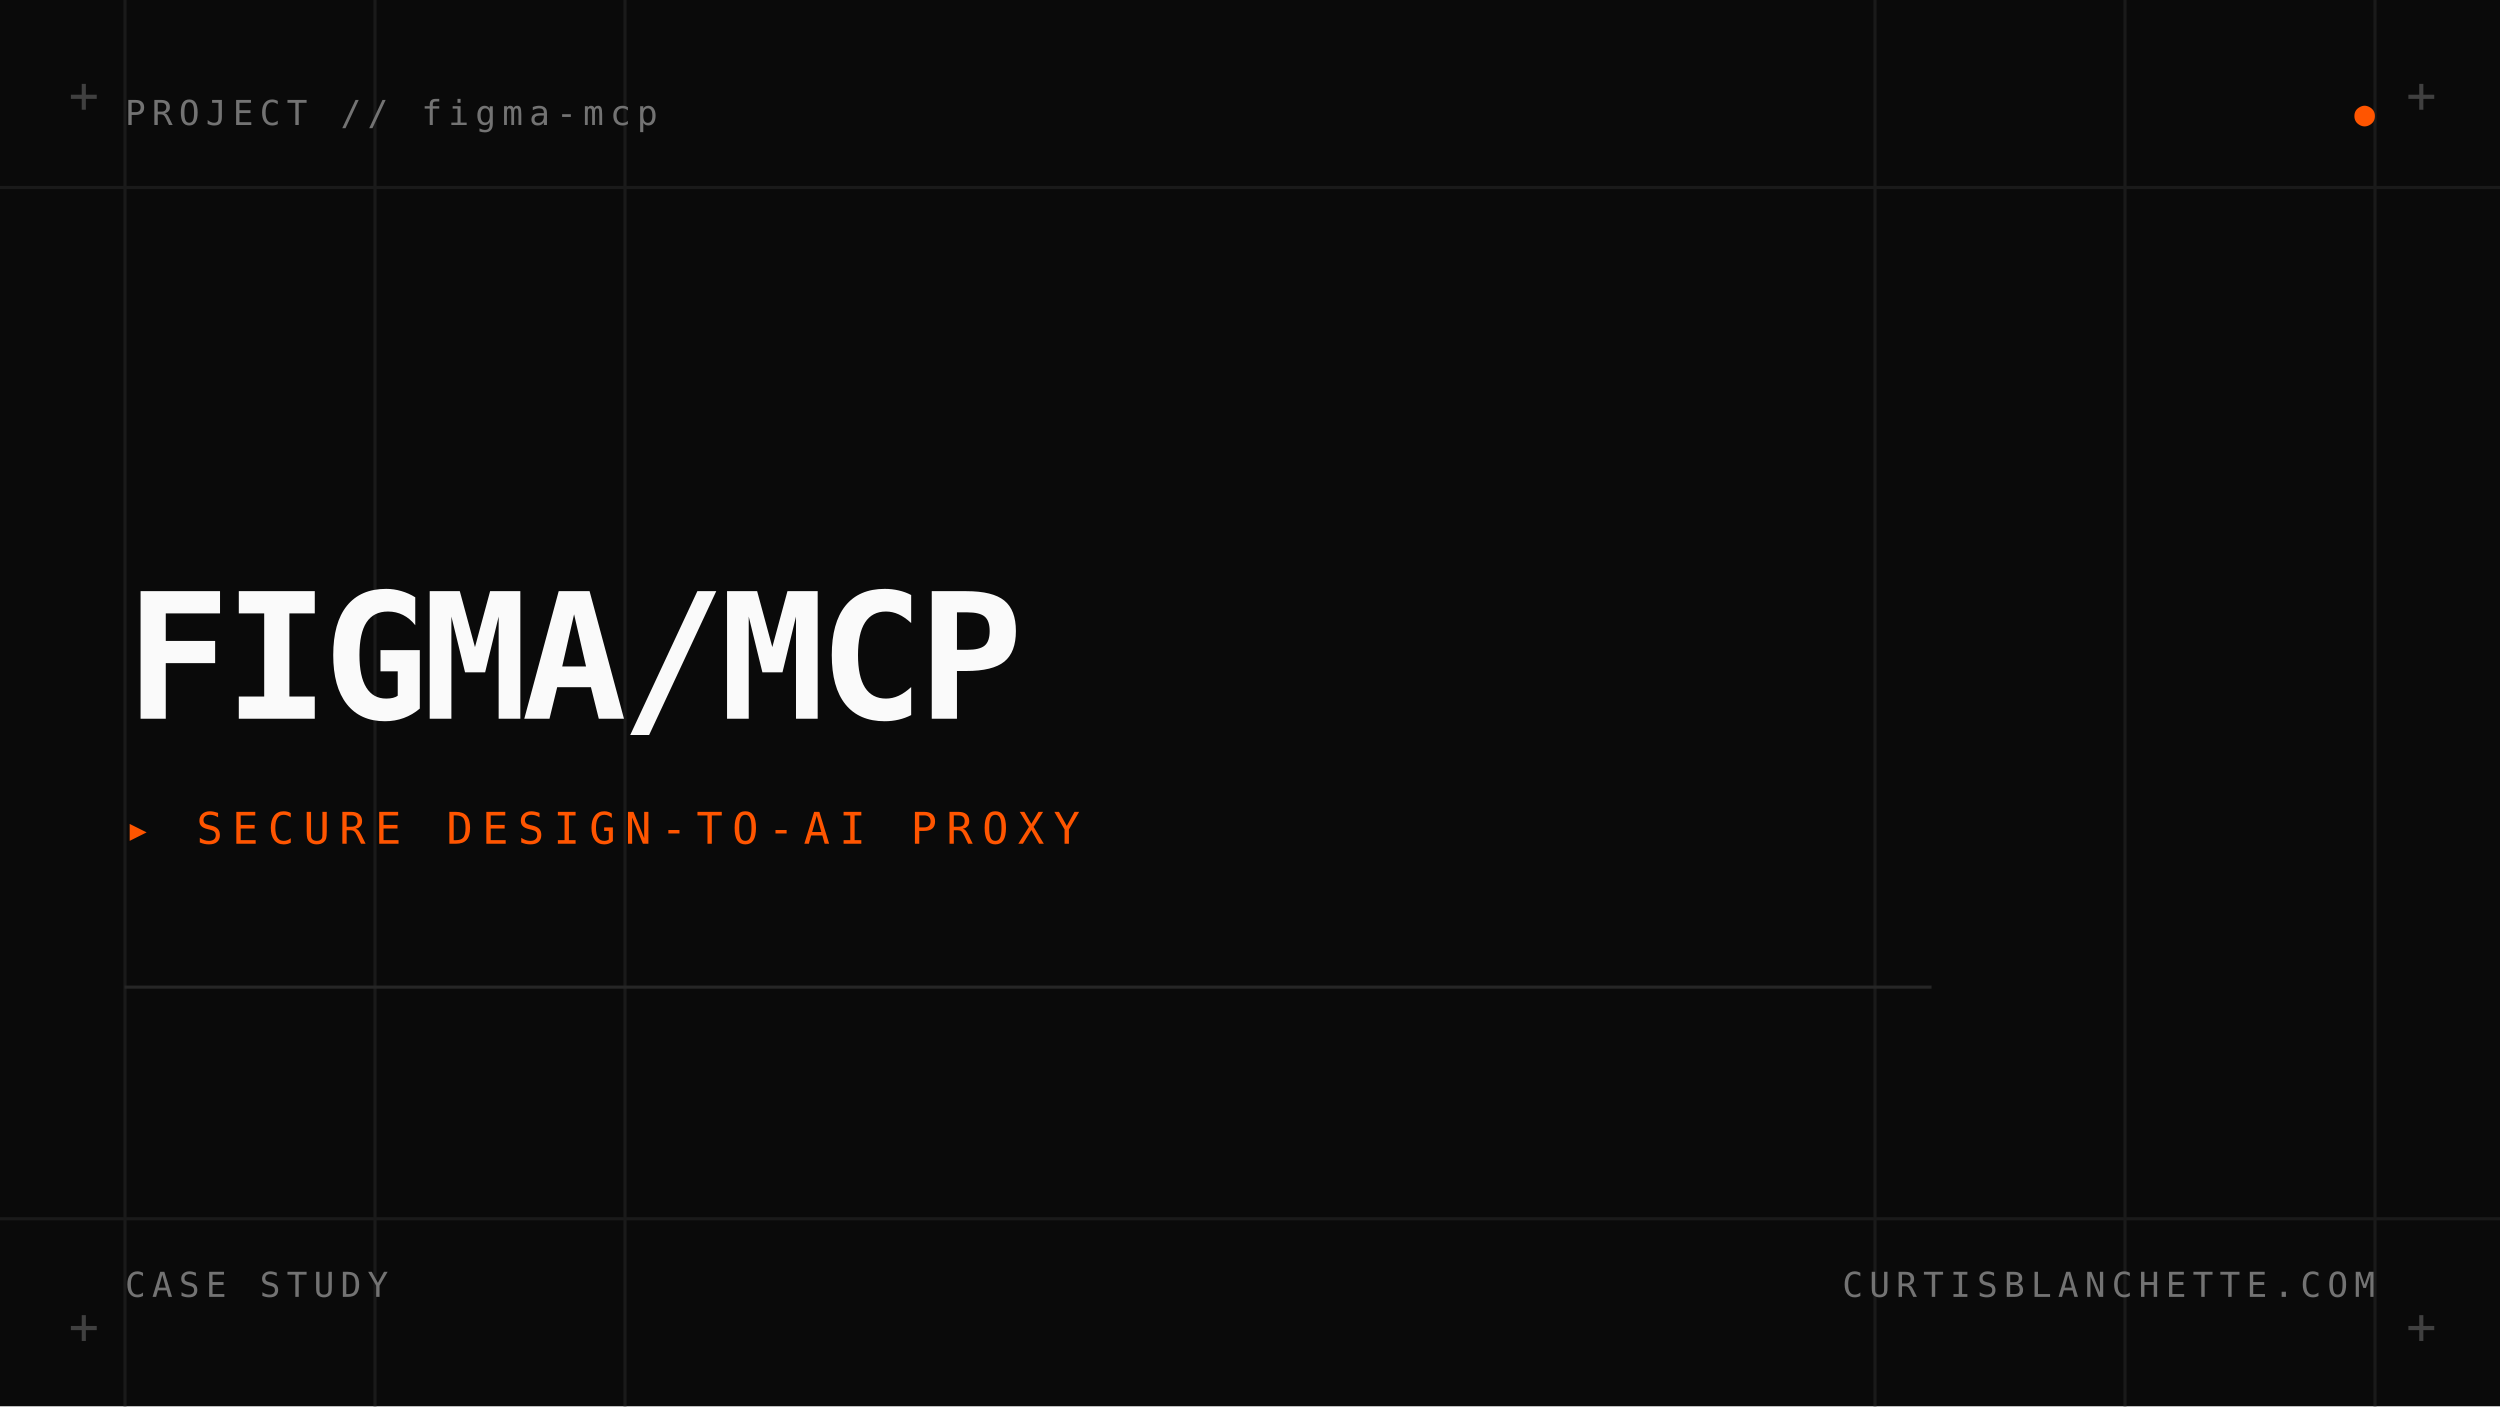
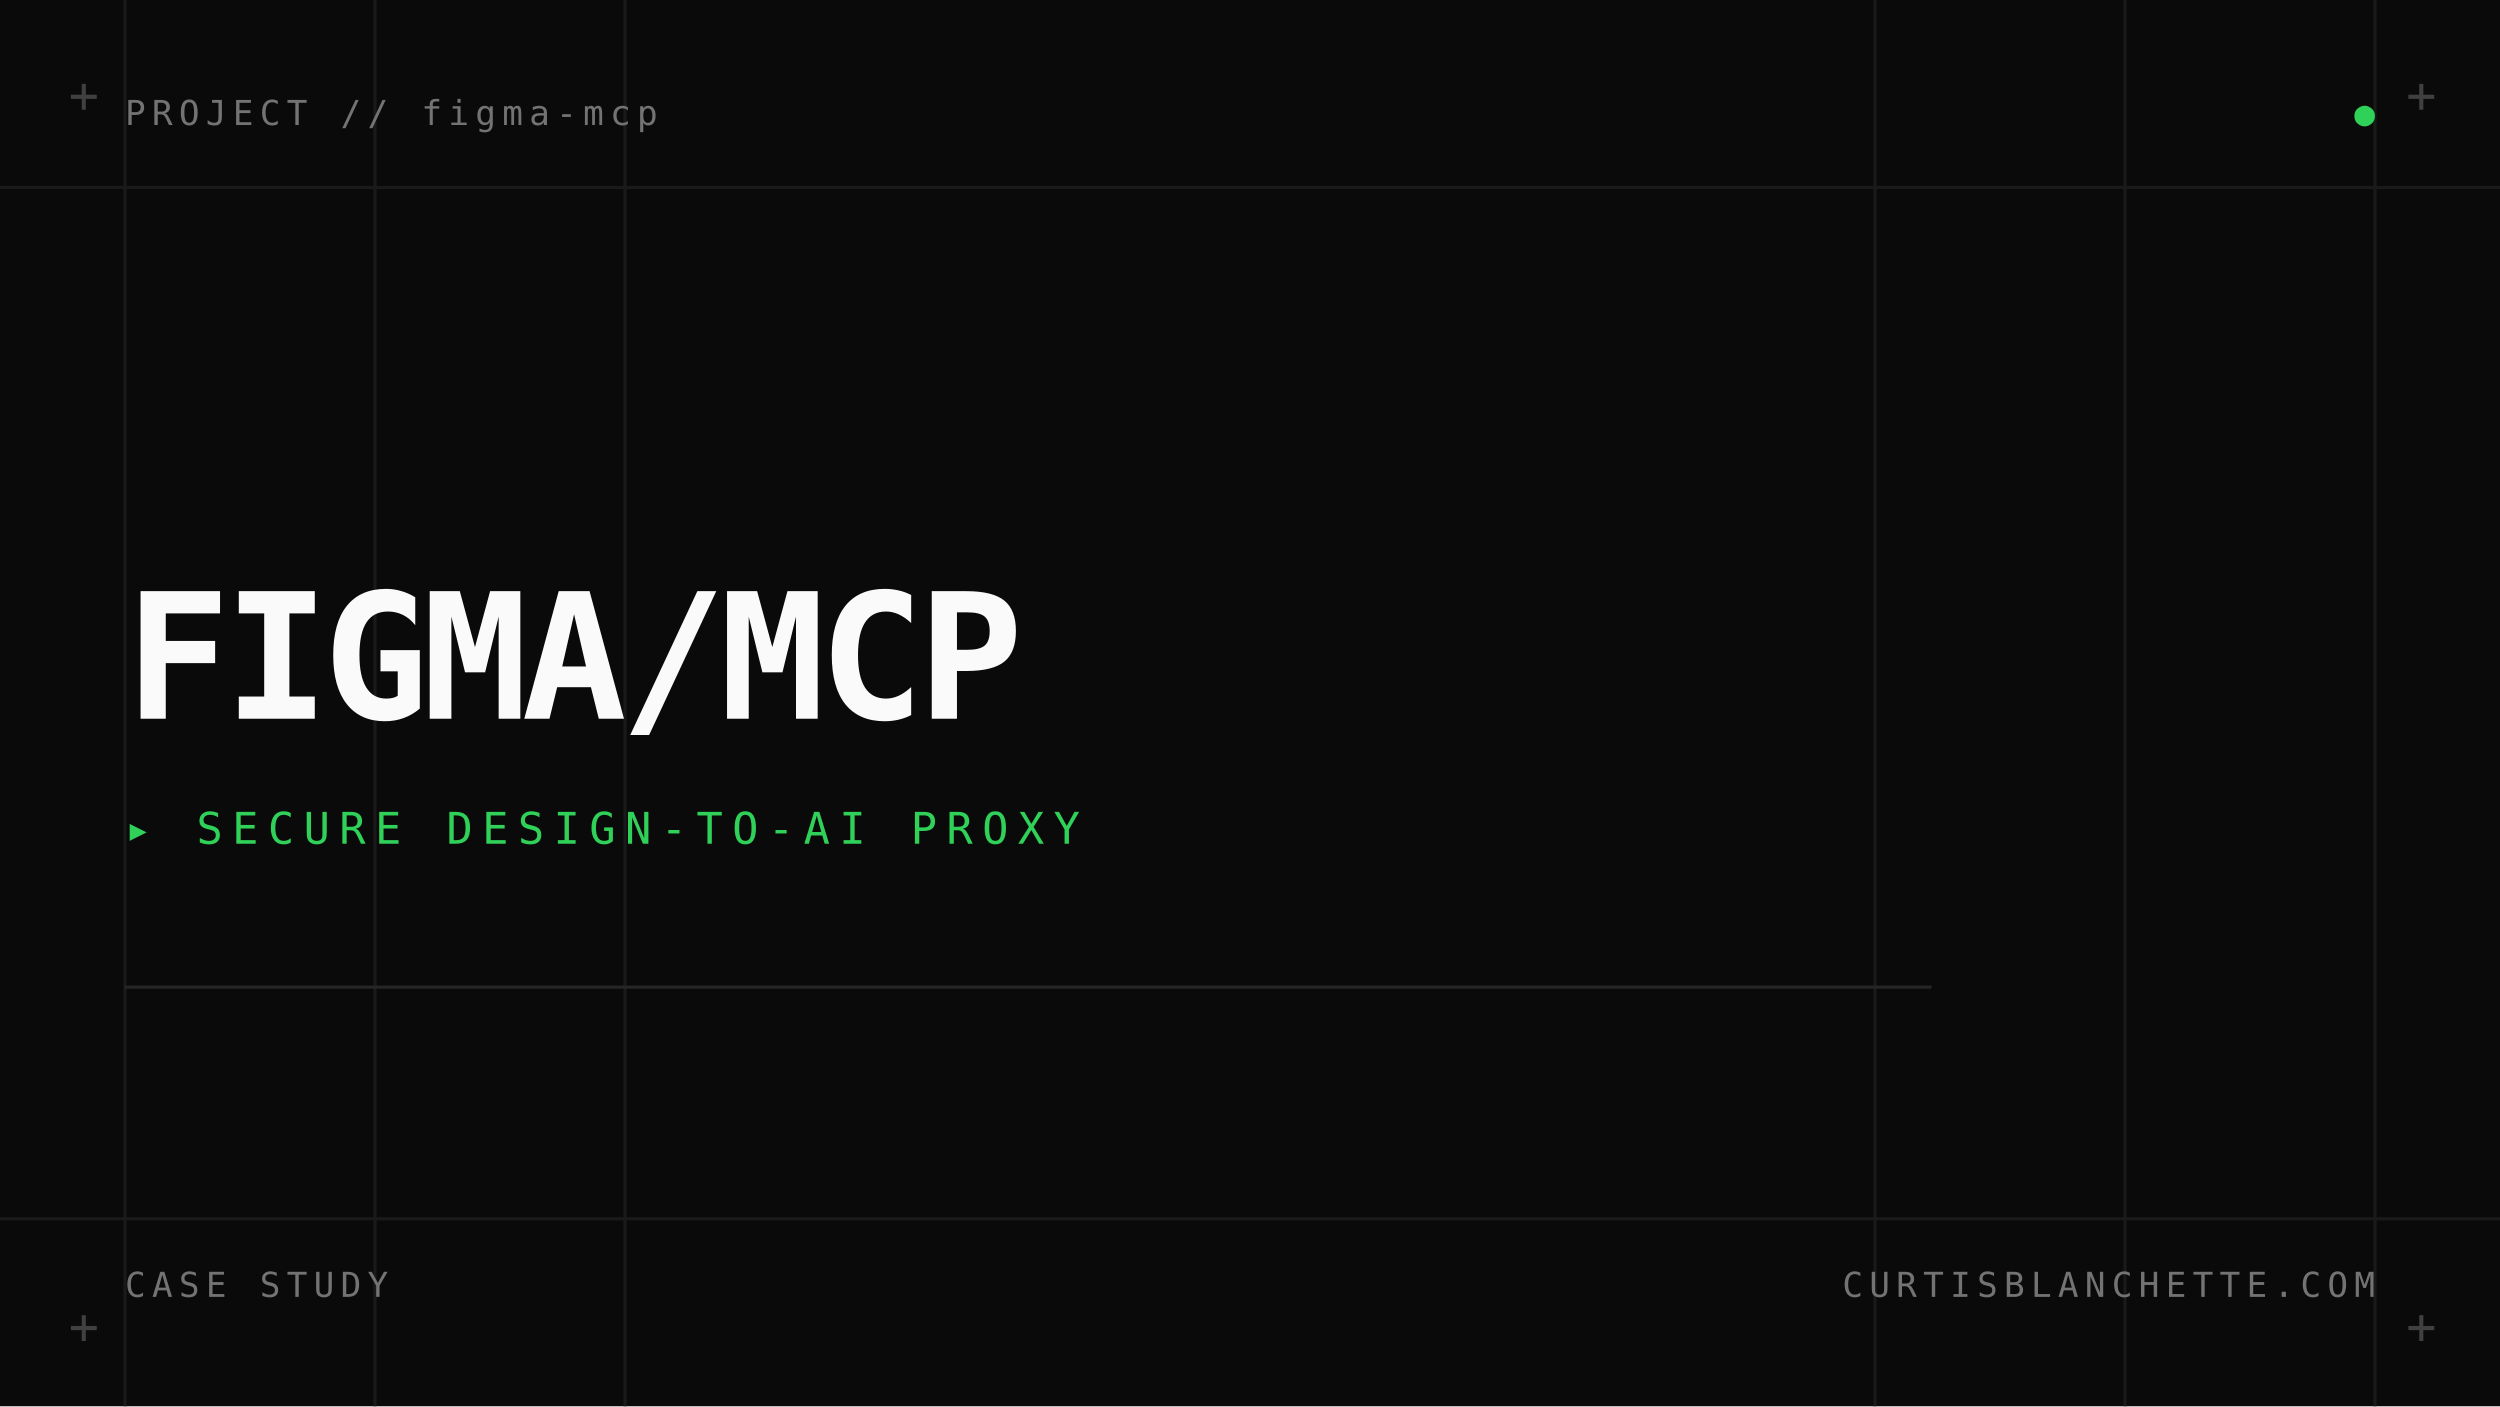
<svg xmlns="http://www.w3.org/2000/svg" viewBox="0 0 800 450" preserveAspectRatio="xMidYMid slice">
  <rect width="800" height="450" fill="#0a0a0a" />
  <g stroke="#1a1a1a" stroke-width="1">
    <line x1="40" y1="0" x2="40" y2="450" />
    <line x1="120" y1="0" x2="120" y2="450" />
    <line x1="200" y1="0" x2="200" y2="450" />
    <line x1="600" y1="0" x2="600" y2="450" />
    <line x1="680" y1="0" x2="680" y2="450" />
    <line x1="760" y1="0" x2="760" y2="450" />
    <line x1="0" y1="60" x2="800" y2="60" />
    <line x1="0" y1="390" x2="800" y2="390" />
  </g>
  <g fill="#404040" font-family="IBM Plex Mono, ui-monospace, monospace" font-size="16">
    <text x="22" y="36">+</text>
    <text x="770" y="36">+</text>
    <text x="22" y="430">+</text>
    <text x="770" y="430">+</text>
  </g>
  <g font-family="IBM Plex Mono, ui-monospace, monospace" fill="#737373" font-size="11" letter-spacing="2">
    <text x="40" y="40">PROJECT // figma-mcp</text>
-     <text x="760" y="40" text-anchor="end" fill="#ff5500">●</text>
+     <text x="760" y="40" text-anchor="end" fill="#30d158">●</text>
  </g>
  <g font-family="IBM Plex Mono, ui-monospace, monospace">
    <text x="40" y="230" fill="#fafafa" font-size="56" font-weight="700" letter-spacing="-2">FIGMA/MCP</text>
-     <text x="40" y="270" fill="#ff5500" font-size="14" letter-spacing="3">▸ SECURE DESIGN-TO-AI PROXY</text>
+     <text x="40" y="270" fill="#30d158" font-size="14" letter-spacing="3">▸ SECURE DESIGN-TO-AI PROXY</text>
  </g>
  <g font-family="IBM Plex Mono, ui-monospace, monospace" fill="#262626" font-size="12">
    <text x="40" y="320">────────────────────────────────────────────────────────────────────────────────</text>
  </g>
  <g font-family="IBM Plex Mono, ui-monospace, monospace" fill="#737373" font-size="11" letter-spacing="2">
    <text x="40" y="415">CASE STUDY</text>
    <text x="760" y="415" text-anchor="end">CURTISBLANCHETTE.COM</text>
  </g>
</svg>
